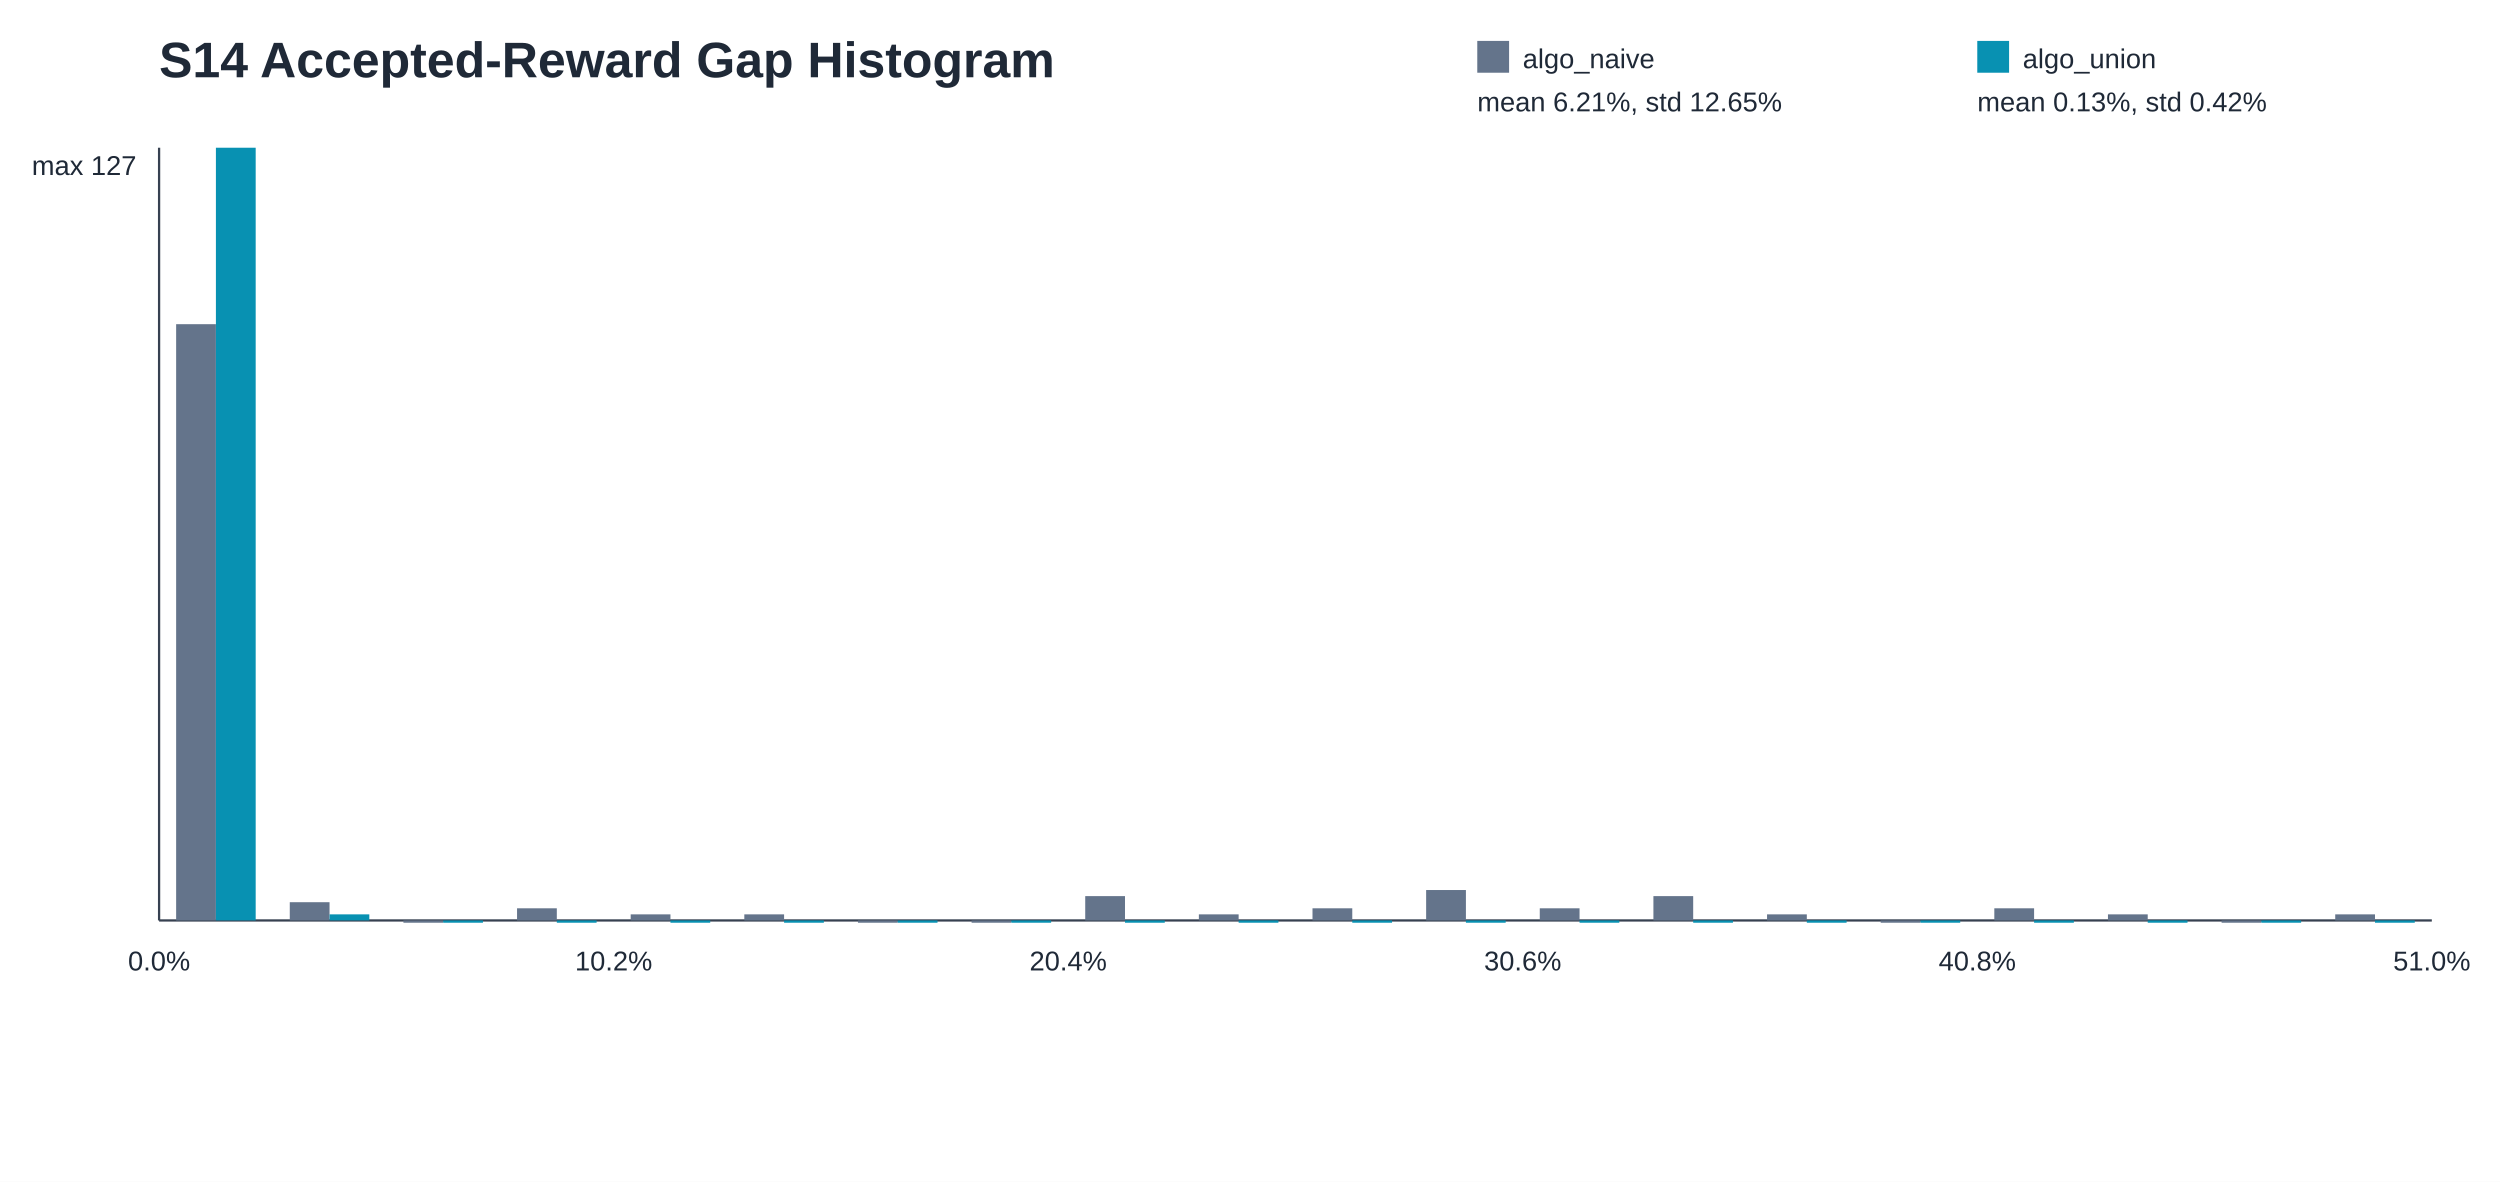
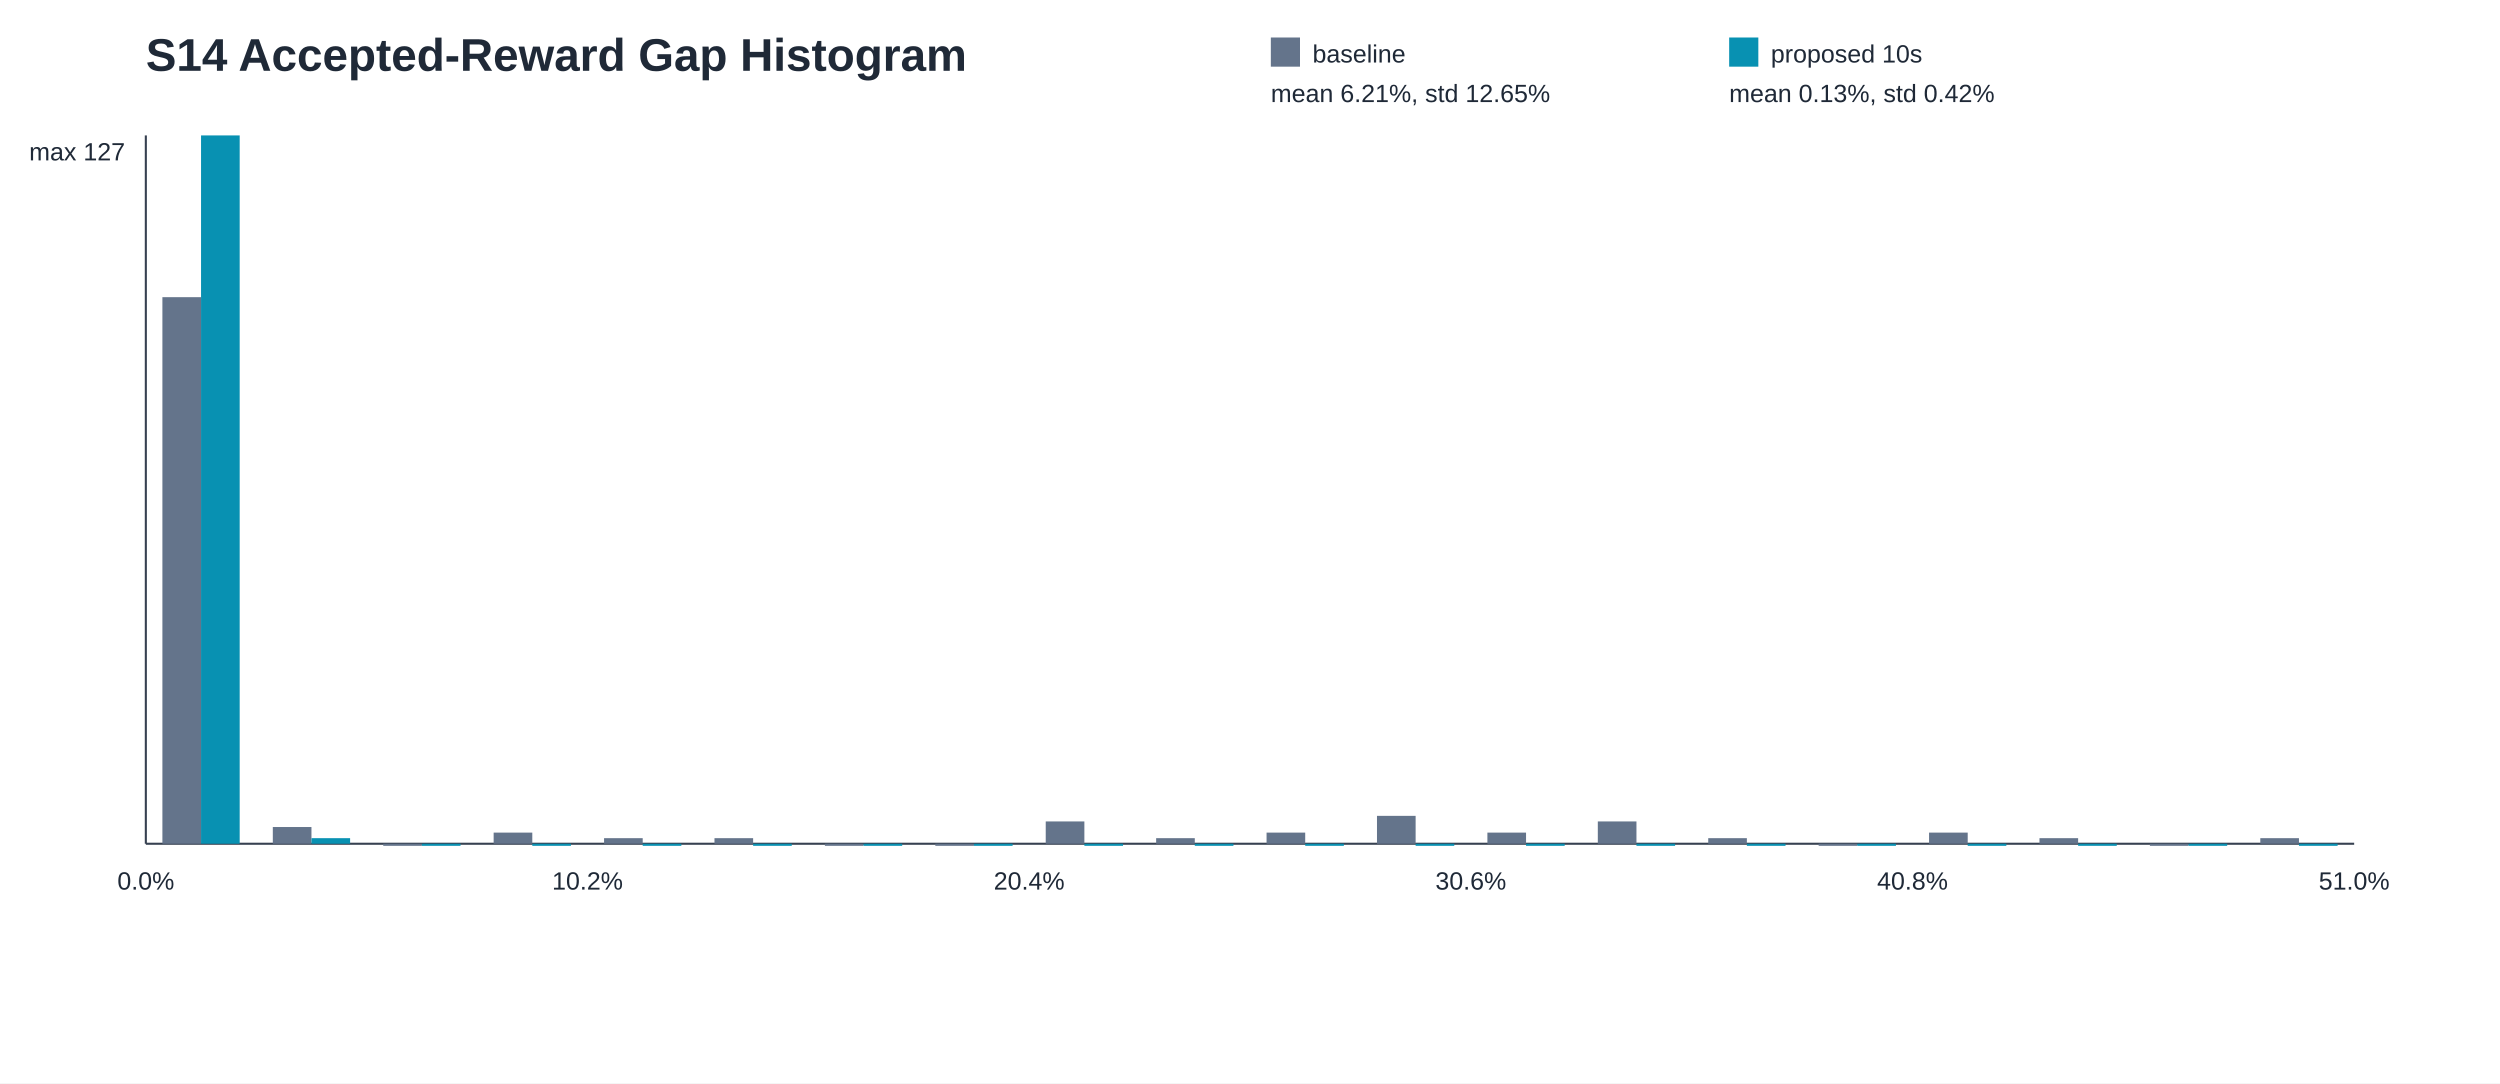
- <svg xmlns="http://www.w3.org/2000/svg" width="1100" height="520" viewBox="0 0 1100 520">
+ <svg xmlns="http://www.w3.org/2000/svg" width="1200" height="520" viewBox="0 0 1200 520">
  <rect width="100%" height="100%" fill="#ffffff" />
  <style>text{font-family:Arial,Helvetica,sans-serif;fill:#1f2937}.title{font-size:22px;font-weight:700}.label{font-size:12px}.axis{stroke:#374151;stroke-width:1}</style>
  <text x="70" y="34" class="title">S14 Accepted-Reward Gap Histogram</text>
-   <line x1="70" y1="405" x2="1070" y2="405" class="axis" />
+   <line x1="70" y1="405" x2="1130" y2="405" class="axis" />
  <line x1="70" y1="65" x2="70" y2="405" class="axis" />
-   <rect x="650" y="18" width="14" height="14" fill="#64748b" />
-   <text x="670" y="30" class="label">algo_naive</text>
-   <text x="650" y="49" class="label">mean 6.21%, std 12.65%</text>
-   <rect x="870" y="18" width="14" height="14" fill="#0891b2" />
-   <text x="890" y="30" class="label">algo_union</text>
-   <text x="870" y="49" class="label">mean 0.13%, std 0.42%</text>
-   <rect x="77.50" y="142.64" width="17.50" height="262.36" fill="#64748b" />
-   <rect x="95.00" y="65.00" width="17.50" height="340.00" fill="#0891b2" />
-   <rect x="127.50" y="396.97" width="17.50" height="8.03" fill="#64748b" />
-   <rect x="145.00" y="402.32" width="17.50" height="2.68" fill="#0891b2" />
-   <rect x="177.50" y="405.00" width="17.50" height="1.00" fill="#64748b" />
-   <rect x="195.00" y="405.00" width="17.50" height="1.00" fill="#0891b2" />
-   <rect x="227.50" y="399.65" width="17.50" height="5.35" fill="#64748b" />
-   <rect x="245.00" y="405.00" width="17.50" height="1.00" fill="#0891b2" />
-   <rect x="277.50" y="402.32" width="17.50" height="2.68" fill="#64748b" />
-   <rect x="295.00" y="405.00" width="17.50" height="1.00" fill="#0891b2" />
-   <rect x="327.50" y="402.32" width="17.50" height="2.68" fill="#64748b" />
-   <rect x="345.00" y="405.00" width="17.50" height="1.00" fill="#0891b2" />
-   <rect x="377.50" y="405.00" width="17.50" height="1.00" fill="#64748b" />
-   <rect x="395.00" y="405.00" width="17.50" height="1.00" fill="#0891b2" />
-   <rect x="427.50" y="405.00" width="17.50" height="1.00" fill="#64748b" />
-   <rect x="445.00" y="405.00" width="17.50" height="1.00" fill="#0891b2" />
-   <rect x="477.50" y="394.29" width="17.50" height="10.71" fill="#64748b" />
-   <rect x="495.00" y="405.00" width="17.50" height="1.00" fill="#0891b2" />
-   <rect x="527.50" y="402.32" width="17.50" height="2.68" fill="#64748b" />
-   <rect x="545.00" y="405.00" width="17.50" height="1.00" fill="#0891b2" />
-   <rect x="577.50" y="399.65" width="17.50" height="5.35" fill="#64748b" />
-   <rect x="595.00" y="405.00" width="17.50" height="1.00" fill="#0891b2" />
-   <rect x="627.50" y="391.61" width="17.50" height="13.39" fill="#64748b" />
-   <rect x="645.00" y="405.00" width="17.50" height="1.00" fill="#0891b2" />
-   <rect x="677.50" y="399.65" width="17.50" height="5.35" fill="#64748b" />
-   <rect x="695.00" y="405.00" width="17.50" height="1.00" fill="#0891b2" />
-   <rect x="727.50" y="394.29" width="17.50" height="10.71" fill="#64748b" />
-   <rect x="745.00" y="405.00" width="17.50" height="1.00" fill="#0891b2" />
-   <rect x="777.50" y="402.32" width="17.50" height="2.68" fill="#64748b" />
-   <rect x="795.00" y="405.00" width="17.50" height="1.00" fill="#0891b2" />
-   <rect x="827.50" y="405.00" width="17.50" height="1.00" fill="#64748b" />
-   <rect x="845.00" y="405.00" width="17.50" height="1.00" fill="#0891b2" />
-   <rect x="877.50" y="399.65" width="17.50" height="5.35" fill="#64748b" />
-   <rect x="895.00" y="405.00" width="17.50" height="1.00" fill="#0891b2" />
-   <rect x="927.50" y="402.32" width="17.50" height="2.68" fill="#64748b" />
-   <rect x="945.00" y="405.00" width="17.50" height="1.00" fill="#0891b2" />
-   <rect x="977.50" y="405.00" width="17.50" height="1.00" fill="#64748b" />
-   <rect x="995.00" y="405.00" width="17.50" height="1.00" fill="#0891b2" />
-   <rect x="1027.50" y="402.32" width="17.50" height="2.68" fill="#64748b" />
-   <rect x="1045.00" y="405.00" width="17.50" height="1.00" fill="#0891b2" />
+   <rect x="610" y="18" width="14" height="14" fill="#64748b" />
+   <text x="630" y="30" class="label">baseline</text>
+   <text x="610" y="49" class="label">mean 6.21%, std 12.65%</text>
+   <rect x="830" y="18" width="14" height="14" fill="#0891b2" />
+   <text x="850" y="30" class="label">proposed 10s</text>
+   <text x="830" y="49" class="label">mean 0.13%, std 0.42%</text>
+   <rect x="77.95" y="142.64" width="18.55" height="262.36" fill="#64748b" />
+   <rect x="96.50" y="65.00" width="18.55" height="340.00" fill="#0891b2" />
+   <rect x="130.95" y="396.97" width="18.55" height="8.03" fill="#64748b" />
+   <rect x="149.50" y="402.32" width="18.55" height="2.68" fill="#0891b2" />
+   <rect x="183.95" y="405.00" width="18.55" height="1.00" fill="#64748b" />
+   <rect x="202.50" y="405.00" width="18.55" height="1.00" fill="#0891b2" />
+   <rect x="236.95" y="399.65" width="18.55" height="5.35" fill="#64748b" />
+   <rect x="255.50" y="405.00" width="18.55" height="1.00" fill="#0891b2" />
+   <rect x="289.95" y="402.32" width="18.55" height="2.68" fill="#64748b" />
+   <rect x="308.50" y="405.00" width="18.55" height="1.00" fill="#0891b2" />
+   <rect x="342.95" y="402.32" width="18.55" height="2.68" fill="#64748b" />
+   <rect x="361.50" y="405.00" width="18.55" height="1.00" fill="#0891b2" />
+   <rect x="395.95" y="405.00" width="18.55" height="1.00" fill="#64748b" />
+   <rect x="414.50" y="405.00" width="18.55" height="1.00" fill="#0891b2" />
+   <rect x="448.95" y="405.00" width="18.55" height="1.00" fill="#64748b" />
+   <rect x="467.50" y="405.00" width="18.55" height="1.00" fill="#0891b2" />
+   <rect x="501.95" y="394.29" width="18.55" height="10.71" fill="#64748b" />
+   <rect x="520.50" y="405.00" width="18.55" height="1.00" fill="#0891b2" />
+   <rect x="554.95" y="402.32" width="18.55" height="2.68" fill="#64748b" />
+   <rect x="573.50" y="405.00" width="18.55" height="1.00" fill="#0891b2" />
+   <rect x="607.95" y="399.65" width="18.55" height="5.35" fill="#64748b" />
+   <rect x="626.50" y="405.00" width="18.55" height="1.00" fill="#0891b2" />
+   <rect x="660.95" y="391.61" width="18.55" height="13.39" fill="#64748b" />
+   <rect x="679.50" y="405.00" width="18.55" height="1.00" fill="#0891b2" />
+   <rect x="713.95" y="399.65" width="18.55" height="5.35" fill="#64748b" />
+   <rect x="732.50" y="405.00" width="18.55" height="1.00" fill="#0891b2" />
+   <rect x="766.95" y="394.29" width="18.55" height="10.71" fill="#64748b" />
+   <rect x="785.50" y="405.00" width="18.55" height="1.00" fill="#0891b2" />
+   <rect x="819.95" y="402.32" width="18.55" height="2.68" fill="#64748b" />
+   <rect x="838.50" y="405.00" width="18.55" height="1.00" fill="#0891b2" />
+   <rect x="872.95" y="405.00" width="18.55" height="1.00" fill="#64748b" />
+   <rect x="891.50" y="405.00" width="18.55" height="1.00" fill="#0891b2" />
+   <rect x="925.95" y="399.65" width="18.55" height="5.35" fill="#64748b" />
+   <rect x="944.50" y="405.00" width="18.55" height="1.00" fill="#0891b2" />
+   <rect x="978.95" y="402.32" width="18.55" height="2.68" fill="#64748b" />
+   <rect x="997.50" y="405.00" width="18.55" height="1.00" fill="#0891b2" />
+   <rect x="1031.95" y="405.00" width="18.55" height="1.00" fill="#64748b" />
+   <rect x="1050.50" y="405.00" width="18.55" height="1.00" fill="#0891b2" />
+   <rect x="1084.95" y="402.32" width="18.55" height="2.68" fill="#64748b" />
+   <rect x="1103.50" y="405.00" width="18.55" height="1.00" fill="#0891b2" />
  <text x="70.00" y="427" text-anchor="middle" class="label">0.0%</text>
-   <text x="270.00" y="427" text-anchor="middle" class="label">10.2%</text>
-   <text x="470.00" y="427" text-anchor="middle" class="label">20.4%</text>
-   <text x="670.00" y="427" text-anchor="middle" class="label">30.6%</text>
-   <text x="870.00" y="427" text-anchor="middle" class="label">40.8%</text>
-   <text x="1070.00" y="427" text-anchor="middle" class="label">51.0%</text>
+   <text x="282.00" y="427" text-anchor="middle" class="label">10.2%</text>
+   <text x="494.00" y="427" text-anchor="middle" class="label">20.4%</text>
+   <text x="706.00" y="427" text-anchor="middle" class="label">30.6%</text>
+   <text x="918.00" y="427" text-anchor="middle" class="label">40.8%</text>
+   <text x="1130.00" y="427" text-anchor="middle" class="label">51.0%</text>
  <text x="14" y="77" class="label">max 127</text>
</svg>
